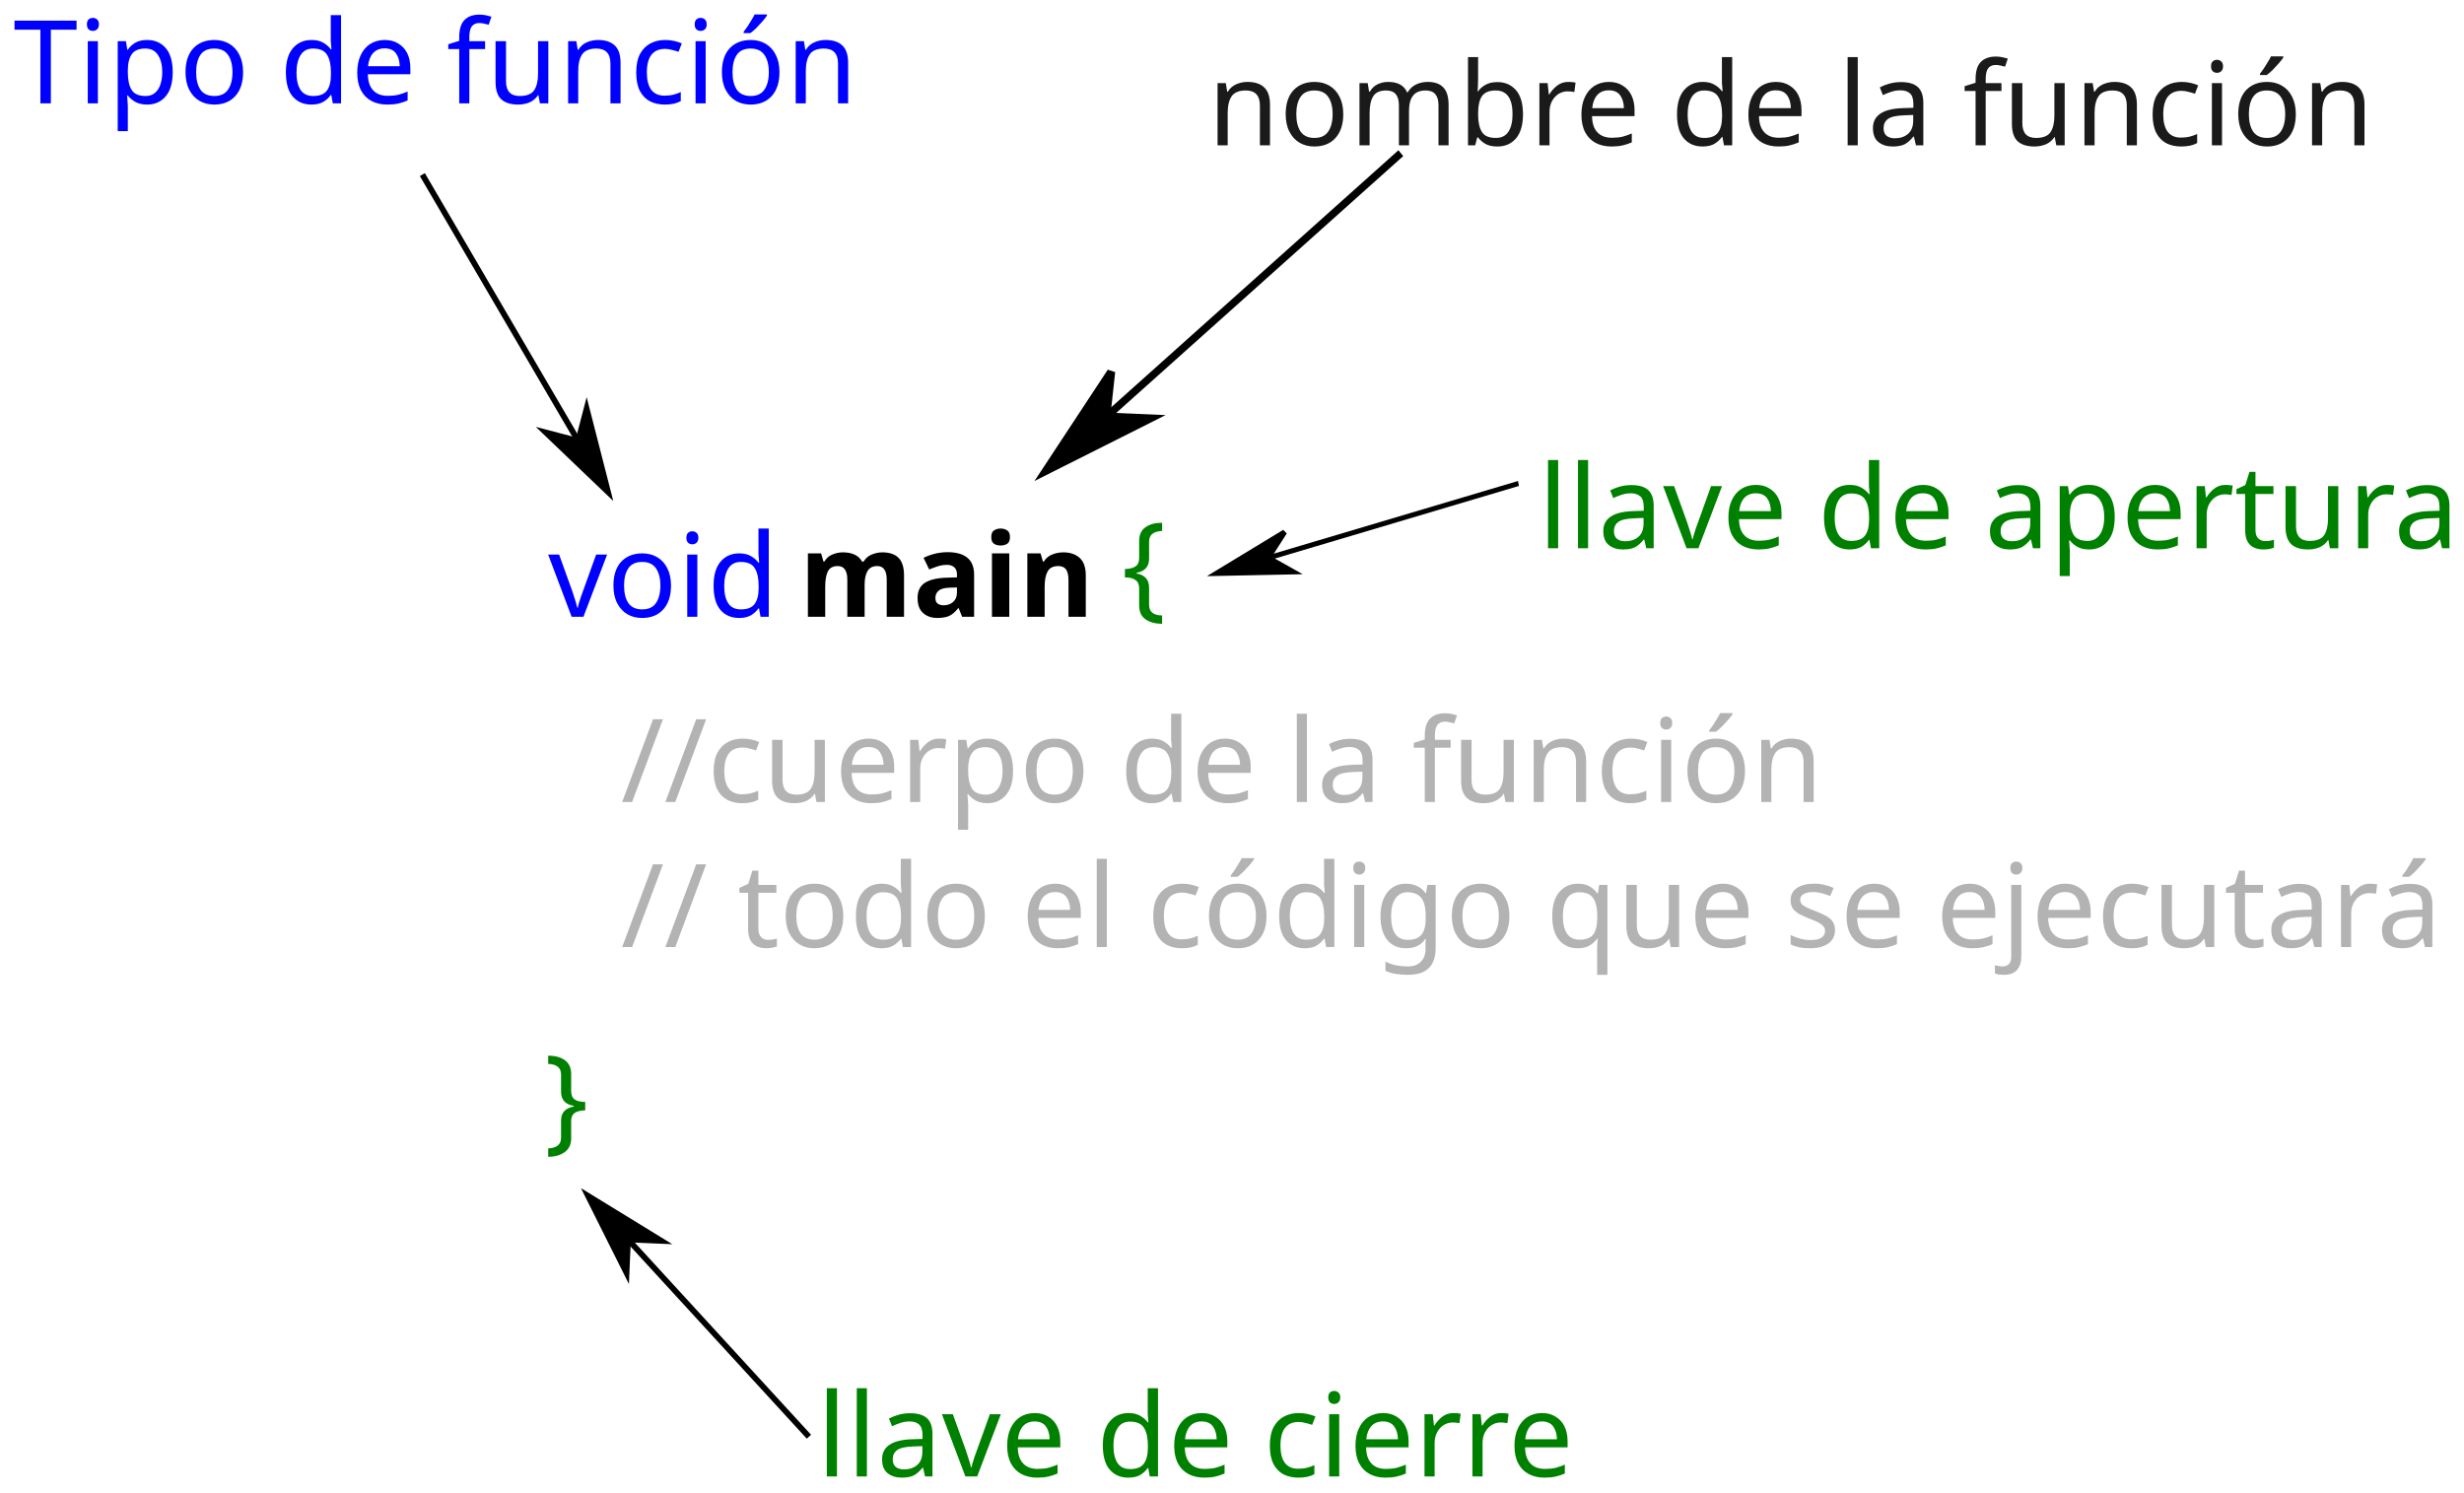
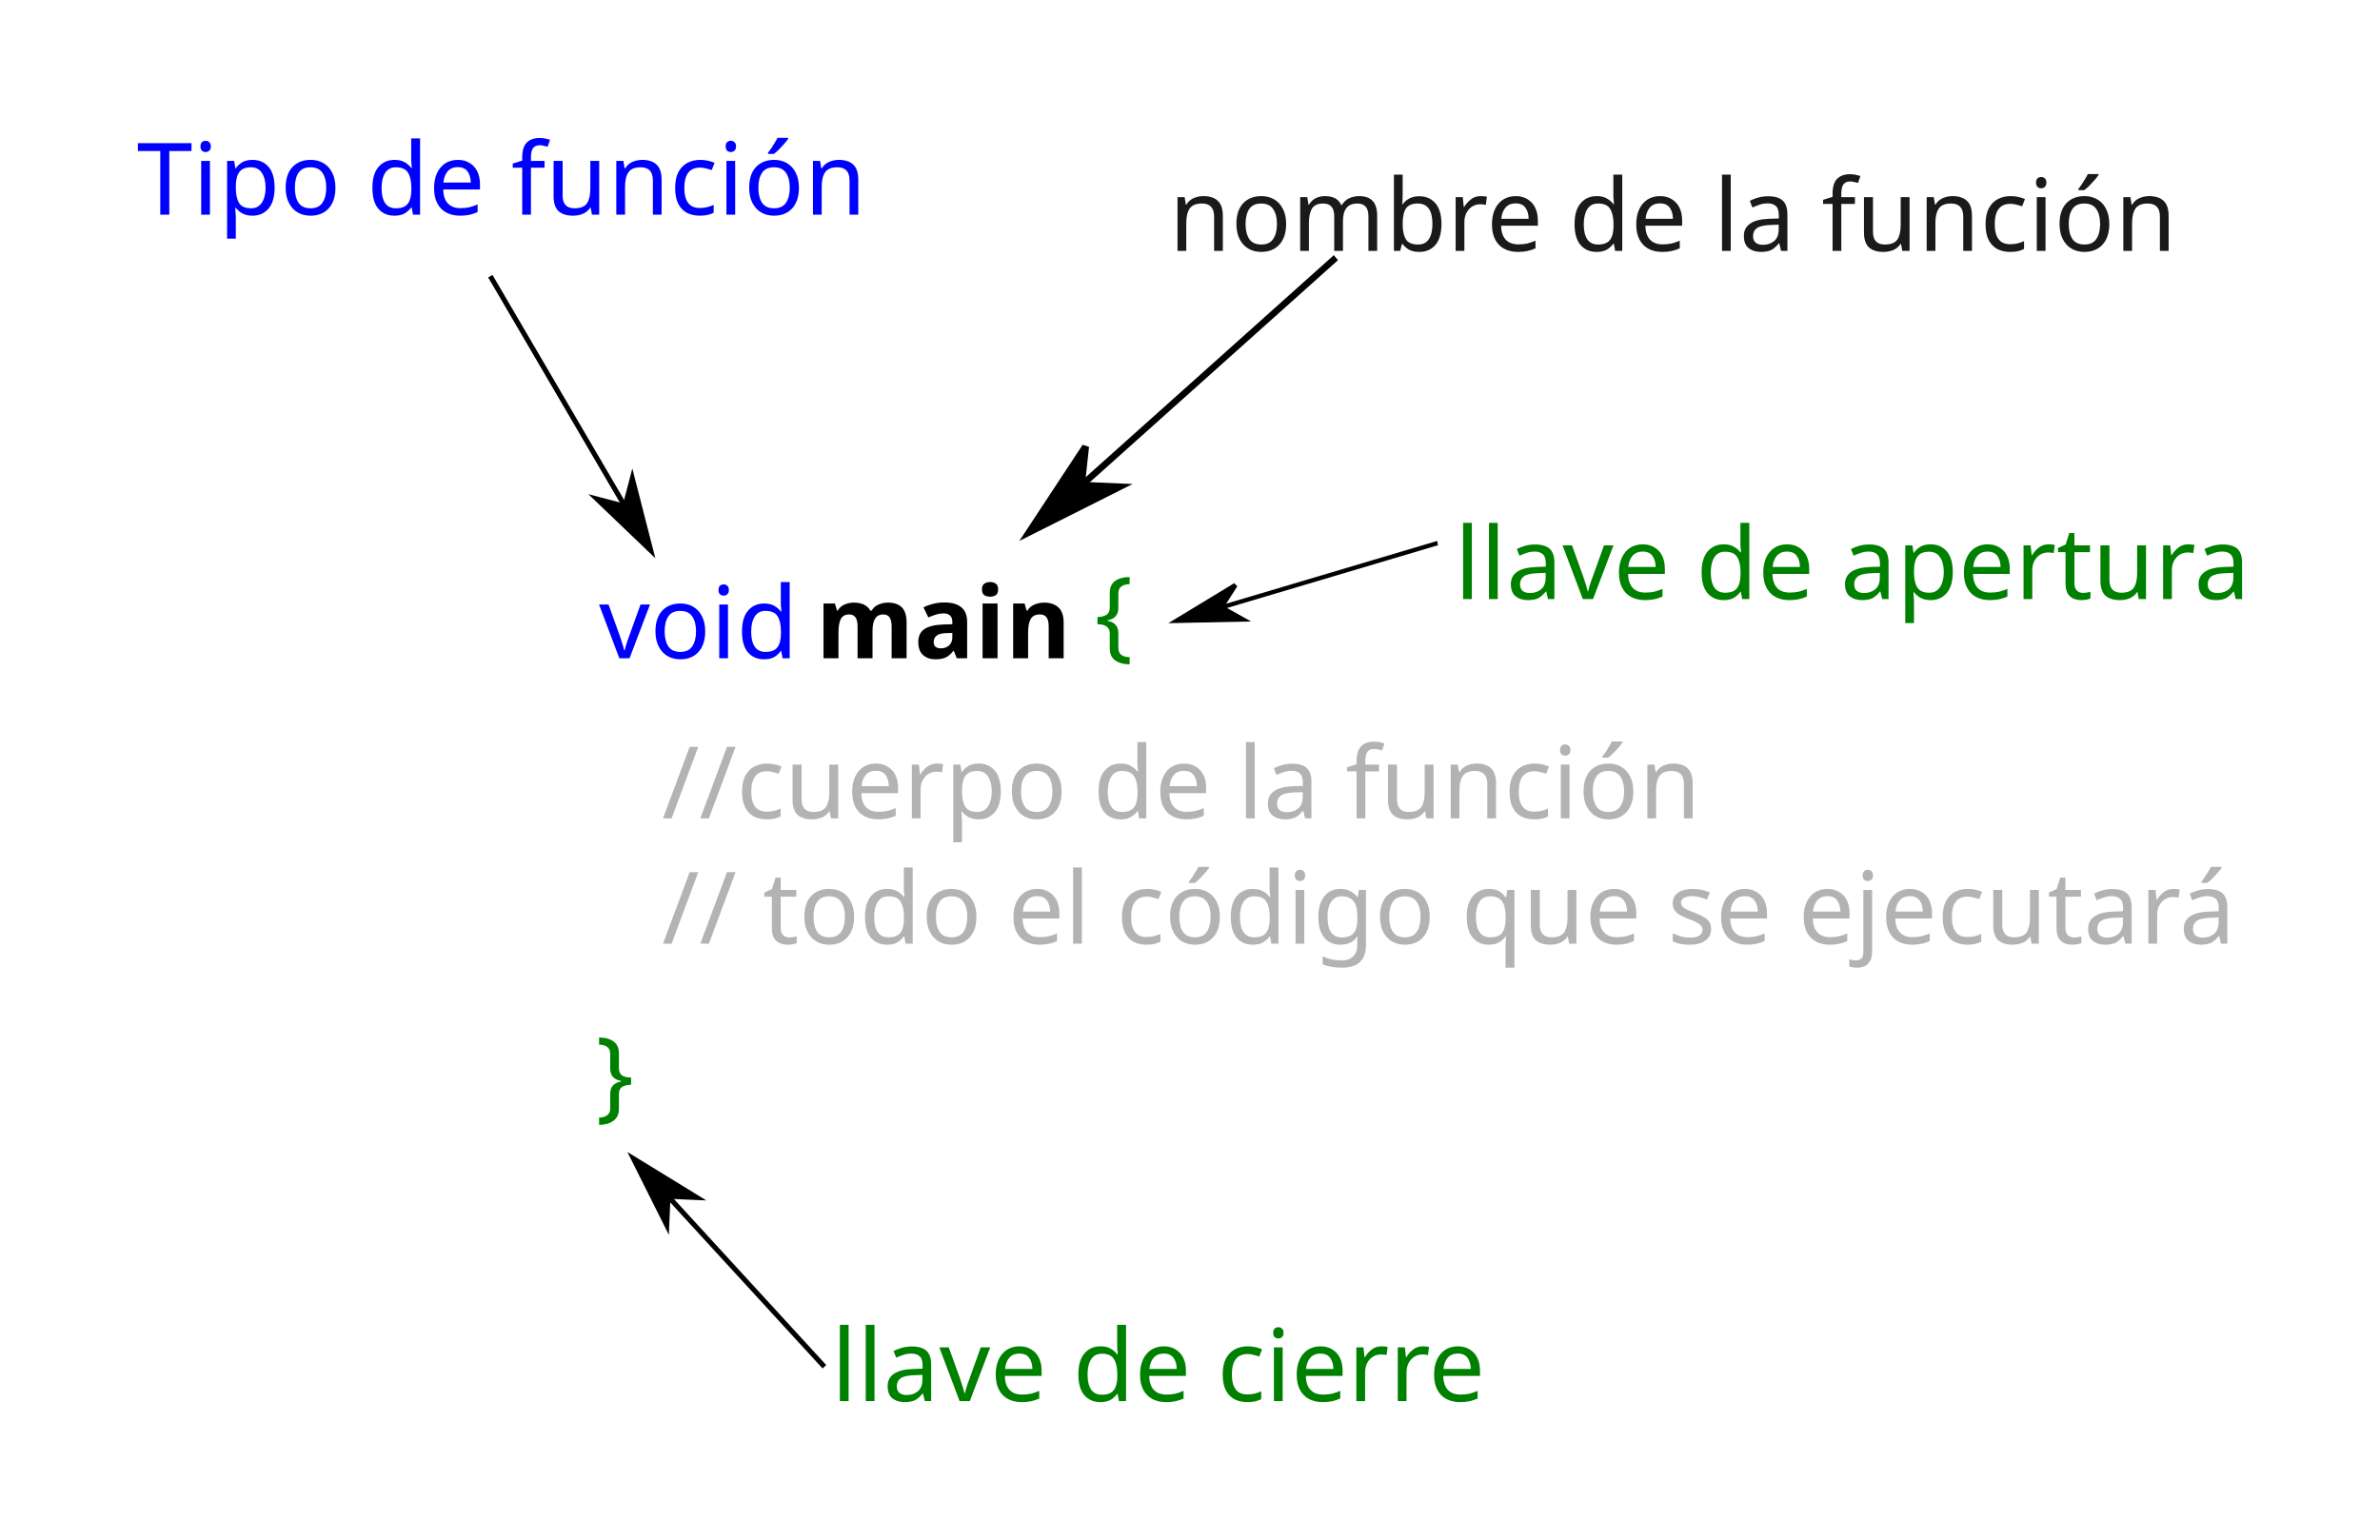
- <svg xmlns="http://www.w3.org/2000/svg" width="849.263" height="514.344" viewBox="0 0 224.701 136.087" version="1.1" id="svg5">
+ <svg xmlns="http://www.w3.org/2000/svg" width="949.263" height="614.344" viewBox="0 0 251.159 162.545" version="1.1" id="svg5">
  <defs id="defs2">
    <marker style="overflow:visible" id="Arrow1Lend" refX="0" refY="0" orient="auto">
      <path transform="matrix(-0.8,0,0,-0.8,-10,0)" style="fill:context-stroke;fill-rule:evenodd;stroke:context-stroke;stroke-width:1pt" d="M 0,0 5,-5 -12.5,0 5,5 Z" id="path1915" />
    </marker>
    <marker style="overflow:visible" id="Arrow1Lend-1" refX="0" refY="0" orient="auto">
      <path transform="matrix(-0.8,0,0,-0.8,-10,0)" style="fill:context-stroke;fill-rule:evenodd;stroke:context-stroke;stroke-width:1pt" d="M 0,0 5,-5 -12.5,0 5,5 Z" id="path1915-8" />
    </marker>
    <marker style="overflow:visible" id="Arrow1Lend-3" refX="0" refY="0" orient="auto">
      <path transform="matrix(-0.8,0,0,-0.8,-10,0)" style="fill:context-stroke;fill-rule:evenodd;stroke:context-stroke;stroke-width:1pt" d="M 0,0 5,-5 -12.5,0 5,5 Z" id="path1915-3" />
    </marker>
  </defs>
  <g id="layer1" transform="translate(9.399915,-64.96173)">
    <rect style="fill:none;fill-opacity:0.363;stroke:none;stroke-width:0.265" id="rect565" width="390.187" height="127.519" x="-18.306" y="53.561" />
-     <g id="g2" transform="translate(1.323001,1.322949)">
+     <g id="g2" transform="translate(14.55217,14.55212)">
      <text xml:space="preserve" style="font-style:normal;font-weight:normal;font-size:10.583px;line-height:1.25;font-family:sans-serif;fill:#0000ff;fill-opacity:1;stroke:none;stroke-width:0.265" x="39.266" y="119.89" id="text759">
        <tspan id="tspan757" style="font-style:normal;font-variant:normal;font-weight:normal;font-stretch:normal;font-family:'JetBrains Mono';-inkscape-font-specification:'JetBrains Mono';fill:#0000ff;stroke-width:0.265" x="39.266" y="119.89">void</tspan>
      </text>
      <text xml:space="preserve" style="font-style:normal;font-weight:normal;font-size:10.583px;line-height:1.25;font-family:sans-serif;fill:#0000ff;fill-opacity:1;stroke:none;stroke-width:0.265" x="-9.506" y="73.069" id="text759-1">
        <tspan id="tspan757-2" style="font-style:normal;font-variant:normal;font-weight:normal;font-stretch:normal;font-family:'JetBrains Mono';-inkscape-font-specification:'JetBrains Mono';fill:#0000ff;stroke-width:0.265" x="-9.506" y="73.069">Tipo de función</tspan>
      </text>
      <text xml:space="preserve" style="font-style:normal;font-weight:normal;font-size:10.583px;line-height:1.25;font-family:sans-serif;fill:#1a1a1a;fill-opacity:1;stroke:none;stroke-width:0.265" x="99.405" y="76.89" id="text759-1-4">
        <tspan id="tspan757-2-3" style="font-style:normal;font-variant:normal;font-weight:normal;font-stretch:normal;font-family:'JetBrains Mono';-inkscape-font-specification:'JetBrains Mono';fill:#1a1a1a;stroke-width:0.265" x="99.405" y="76.89">nombre de la función</tspan>
      </text>
      <text xml:space="preserve" style="font-style:normal;font-weight:normal;font-size:10.583px;line-height:1.25;font-family:sans-serif;fill:#000000;fill-opacity:1;stroke:none;stroke-width:0.265" x="62.125" y="119.89" id="text759-3">
        <tspan id="tspan757-6" style="font-style:normal;font-variant:normal;font-weight:bold;font-stretch:normal;font-family:'JetBrains Mono';-inkscape-font-specification:'JetBrains Mono';fill:#000000;stroke-width:0.265" x="62.125" y="119.89">main</tspan>
      </text>
      <text xml:space="preserve" style="font-style:normal;font-weight:normal;font-size:10.583px;line-height:1.25;font-family:sans-serif;fill:#008000;fill-opacity:1;stroke:none;stroke-width:0.265" x="91.566" y="118.863" id="text759-3-7">
        <tspan id="tspan757-6-5" style="font-style:normal;font-variant:normal;font-weight:normal;font-stretch:normal;font-family:'JetBrains Mono';-inkscape-font-specification:'JetBrains Mono';fill:#008000;stroke-width:0.265" x="91.566" y="118.863">{</tspan>
      </text>
      <text xml:space="preserve" style="font-style:normal;font-weight:normal;font-size:10.583px;line-height:1.25;font-family:sans-serif;fill:#008000;fill-opacity:1;stroke:none;stroke-width:0.265" x="38.927" y="167.469" id="text759-3-7-91">
        <tspan id="tspan757-6-5-2" style="font-style:normal;font-variant:normal;font-weight:normal;font-stretch:normal;font-family:'JetBrains Mono';-inkscape-font-specification:'JetBrains Mono';fill:#008000;stroke-width:0.265" x="38.927" y="167.469">}</tspan>
      </text>
      <text xml:space="preserve" style="font-style:normal;font-weight:normal;font-size:10.583px;line-height:1.25;font-family:sans-serif;fill:#008000;fill-opacity:1;stroke:none;stroke-width:0.265" x="129.544" y="113.646" id="text759-3-7-9">
        <tspan id="tspan757-6-5-3" style="font-style:normal;font-variant:normal;font-weight:normal;font-stretch:normal;font-family:'JetBrains Mono';-inkscape-font-specification:'JetBrains Mono';fill:#008000;stroke-width:0.265" x="129.544" y="113.646">llave de apertura</tspan>
      </text>
      <text xml:space="preserve" style="font-style:normal;font-weight:normal;font-size:10.583px;line-height:1.25;font-family:sans-serif;fill:#008000;fill-opacity:1;stroke:none;stroke-width:0.265" x="63.772" y="198.297" id="text759-3-7-9-8">
        <tspan id="tspan757-6-5-3-8" style="font-style:normal;font-variant:normal;font-weight:normal;font-stretch:normal;font-family:'JetBrains Mono';-inkscape-font-specification:'JetBrains Mono';fill:#008000;stroke-width:0.265" x="63.772" y="198.297">llave de cierre</tspan>
      </text>
      <path style="fill:none;stroke:#000000;stroke-width:0.529;stroke-linecap:butt;stroke-linejoin:miter;stroke-miterlimit:4;stroke-dasharray:none;stroke-opacity:1;marker-end:url(#Arrow1Lend)" d="M 27.793,79.563 44.686,108.446" id="path1794" />
      <path style="fill:none;stroke:#000000;stroke-width:0.529;stroke-linecap:butt;stroke-linejoin:miter;stroke-miterlimit:4;stroke-dasharray:none;stroke-opacity:1;marker-end:url(#Arrow1Lend)" d="M 108.991,83.378 93.732,110.626" id="path1798" transform="matrix(0.5774657,0.6146911,-0.6861414,0.644589,122.0241,-13.00771)" />
      <path style="fill:none;stroke:#000000;stroke-width:0.529;stroke-linecap:butt;stroke-linejoin:miter;stroke-miterlimit:4;stroke-dasharray:none;stroke-opacity:1;marker-end:url(#Arrow1Lend-3)" d="M 108.991,83.378 93.732,110.626" id="path1798-6" transform="matrix(1.226044,0.426207,-0.5004444,1.30102,25.12171,-77.32046)" />
      <path style="fill:none;stroke:#000000;stroke-width:0.529;stroke-linecap:butt;stroke-linejoin:miter;stroke-miterlimit:4;stroke-dasharray:none;stroke-opacity:1;marker-end:url(#Arrow1Lend-1)" d="m 73.024,151.77 -1.362,-29.7" id="path1810-6" transform="rotate(-39.89793,127.1347,186.968)" />
      <text xml:space="preserve" style="font-style:normal;font-weight:normal;font-size:10.583px;line-height:1.25;font-family:sans-serif;fill:#b3b3b3;fill-opacity:1;stroke:none;stroke-width:0.265" x="45.907" y="136.787" id="text1">
        <tspan id="tspan1" style="font-style:normal;font-variant:normal;font-weight:normal;font-stretch:normal;font-family:'JetBrains Mono';-inkscape-font-specification:'JetBrains Mono';fill:#b3b3b3;stroke-width:0.265" x="45.907" y="136.787">//cuerpo de la función</tspan>
        <tspan style="font-style:normal;font-variant:normal;font-weight:normal;font-stretch:normal;font-family:'JetBrains Mono';-inkscape-font-specification:'JetBrains Mono';fill:#b3b3b3;stroke-width:0.265" x="45.907" y="150.016" id="tspan2">// todo el código que se ejecutará</tspan>
      </text>
    </g>
  </g>
</svg>
